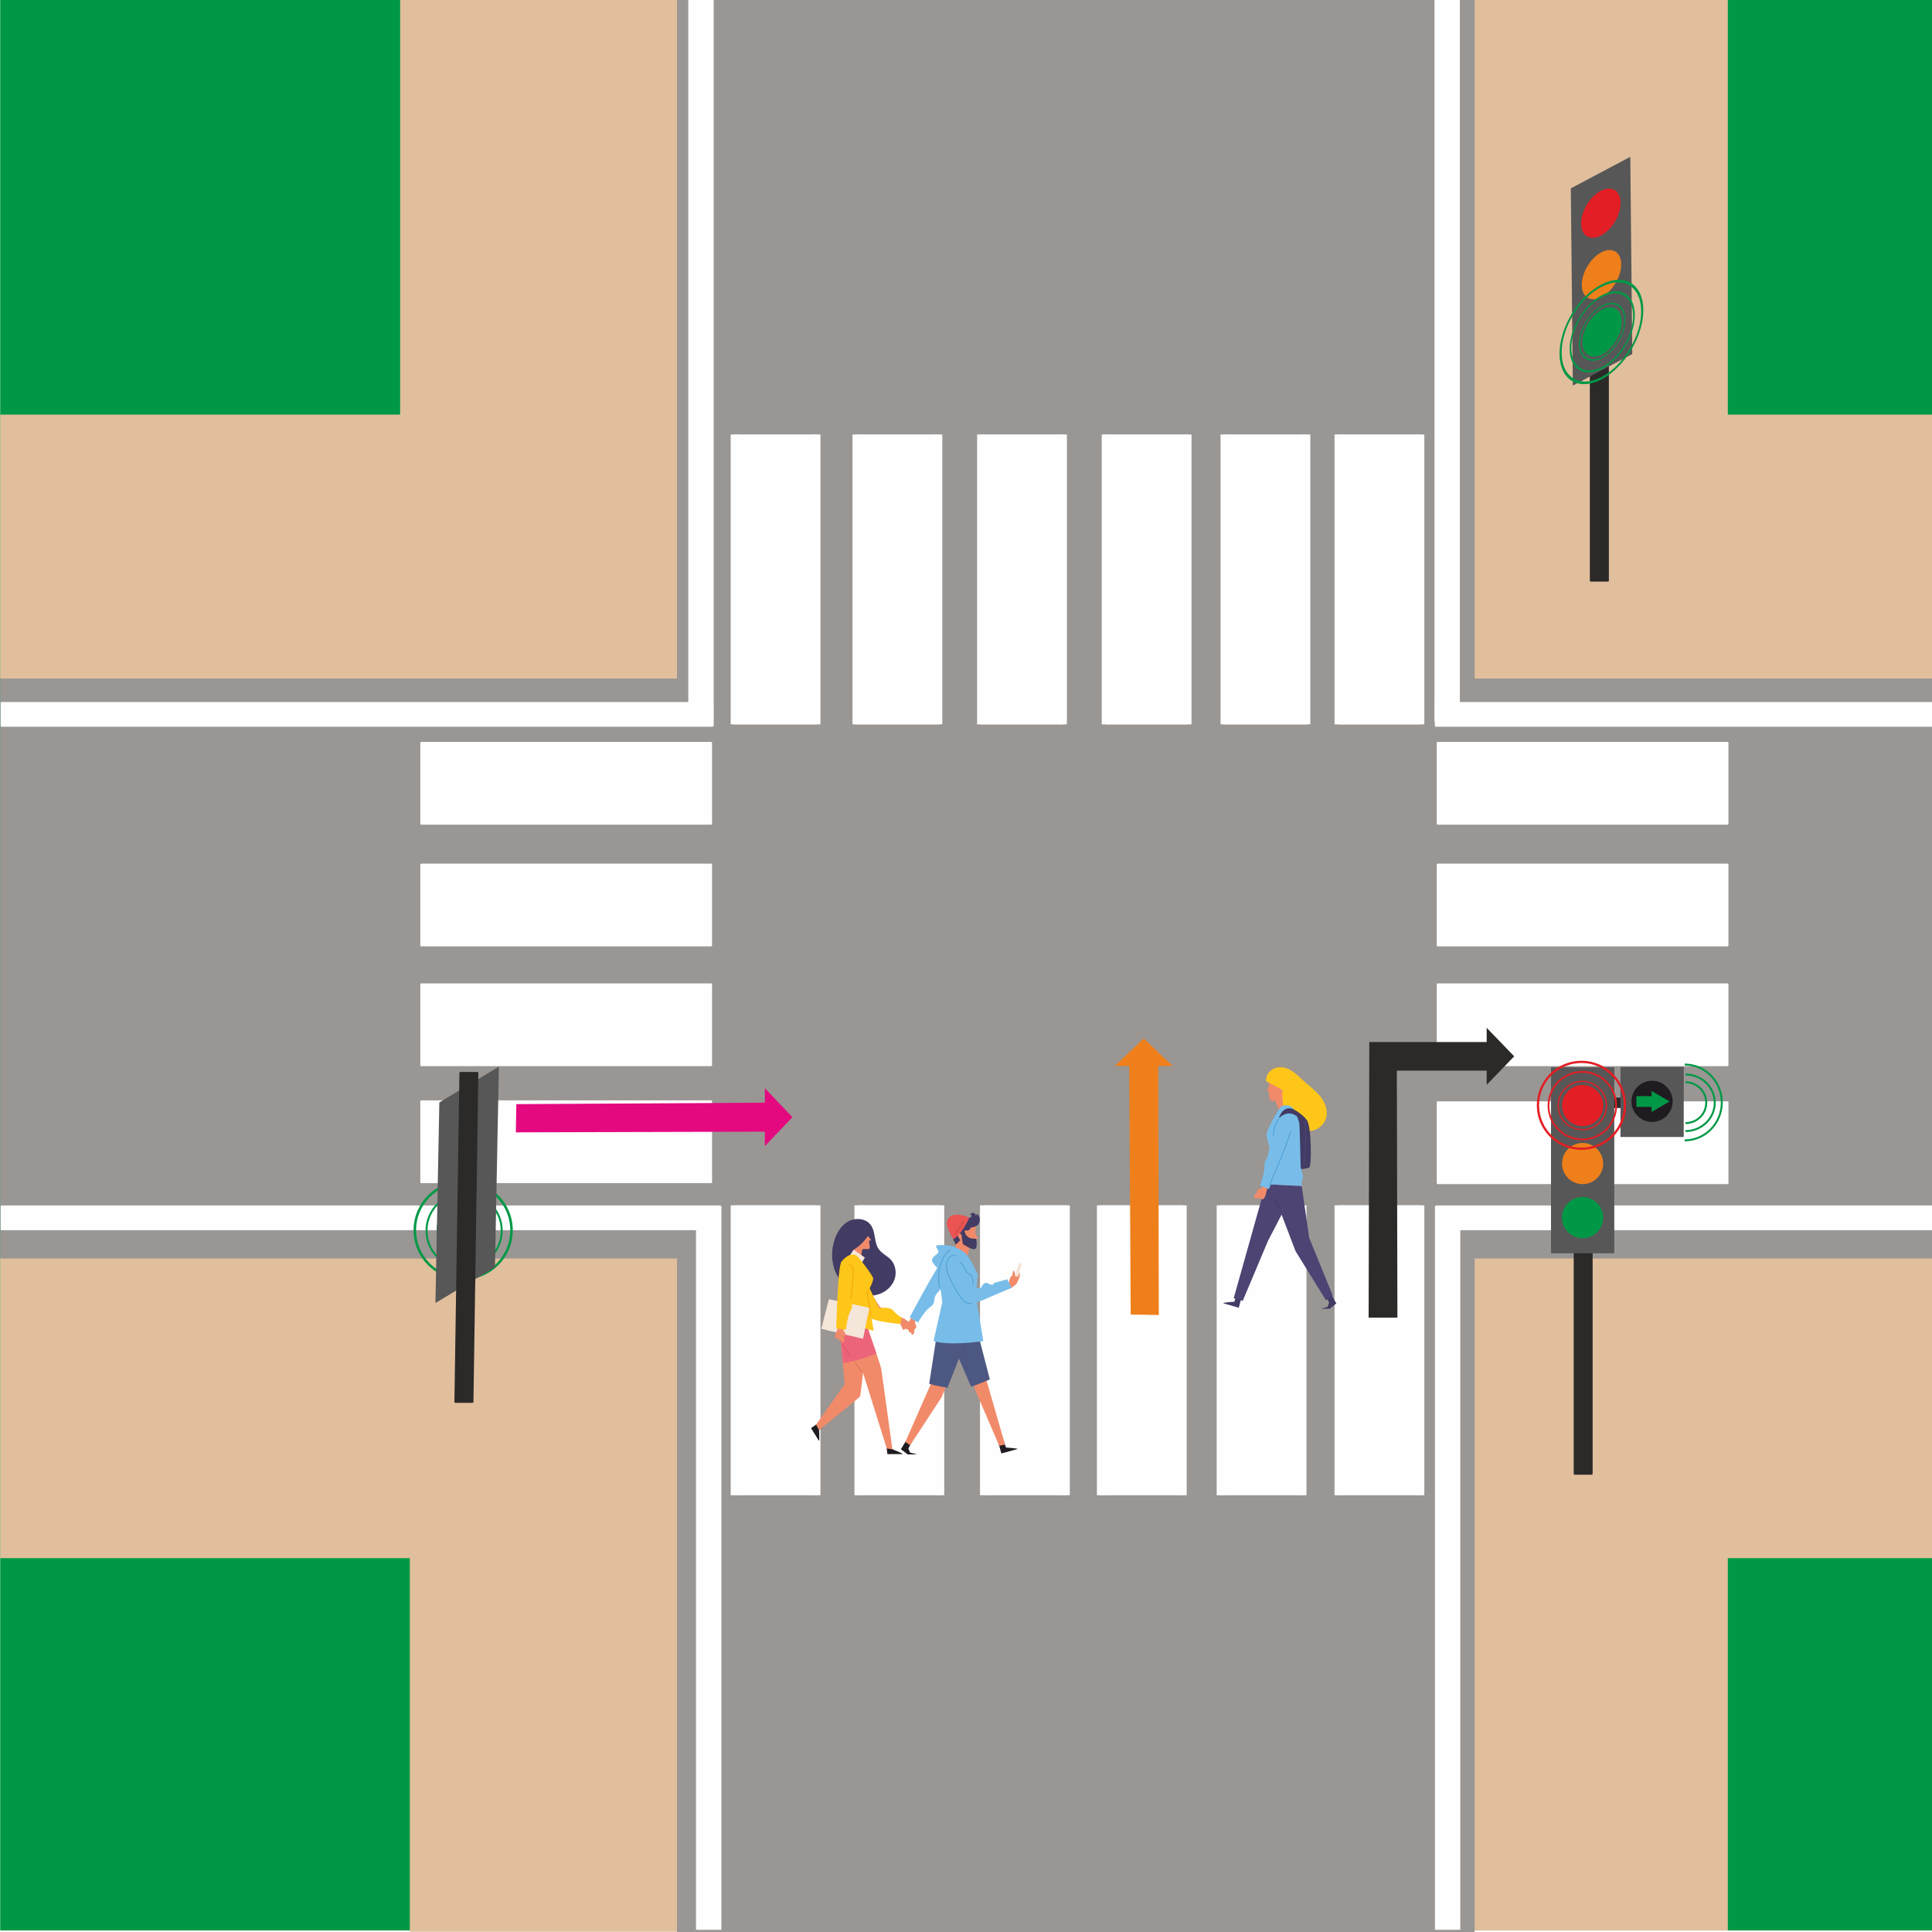
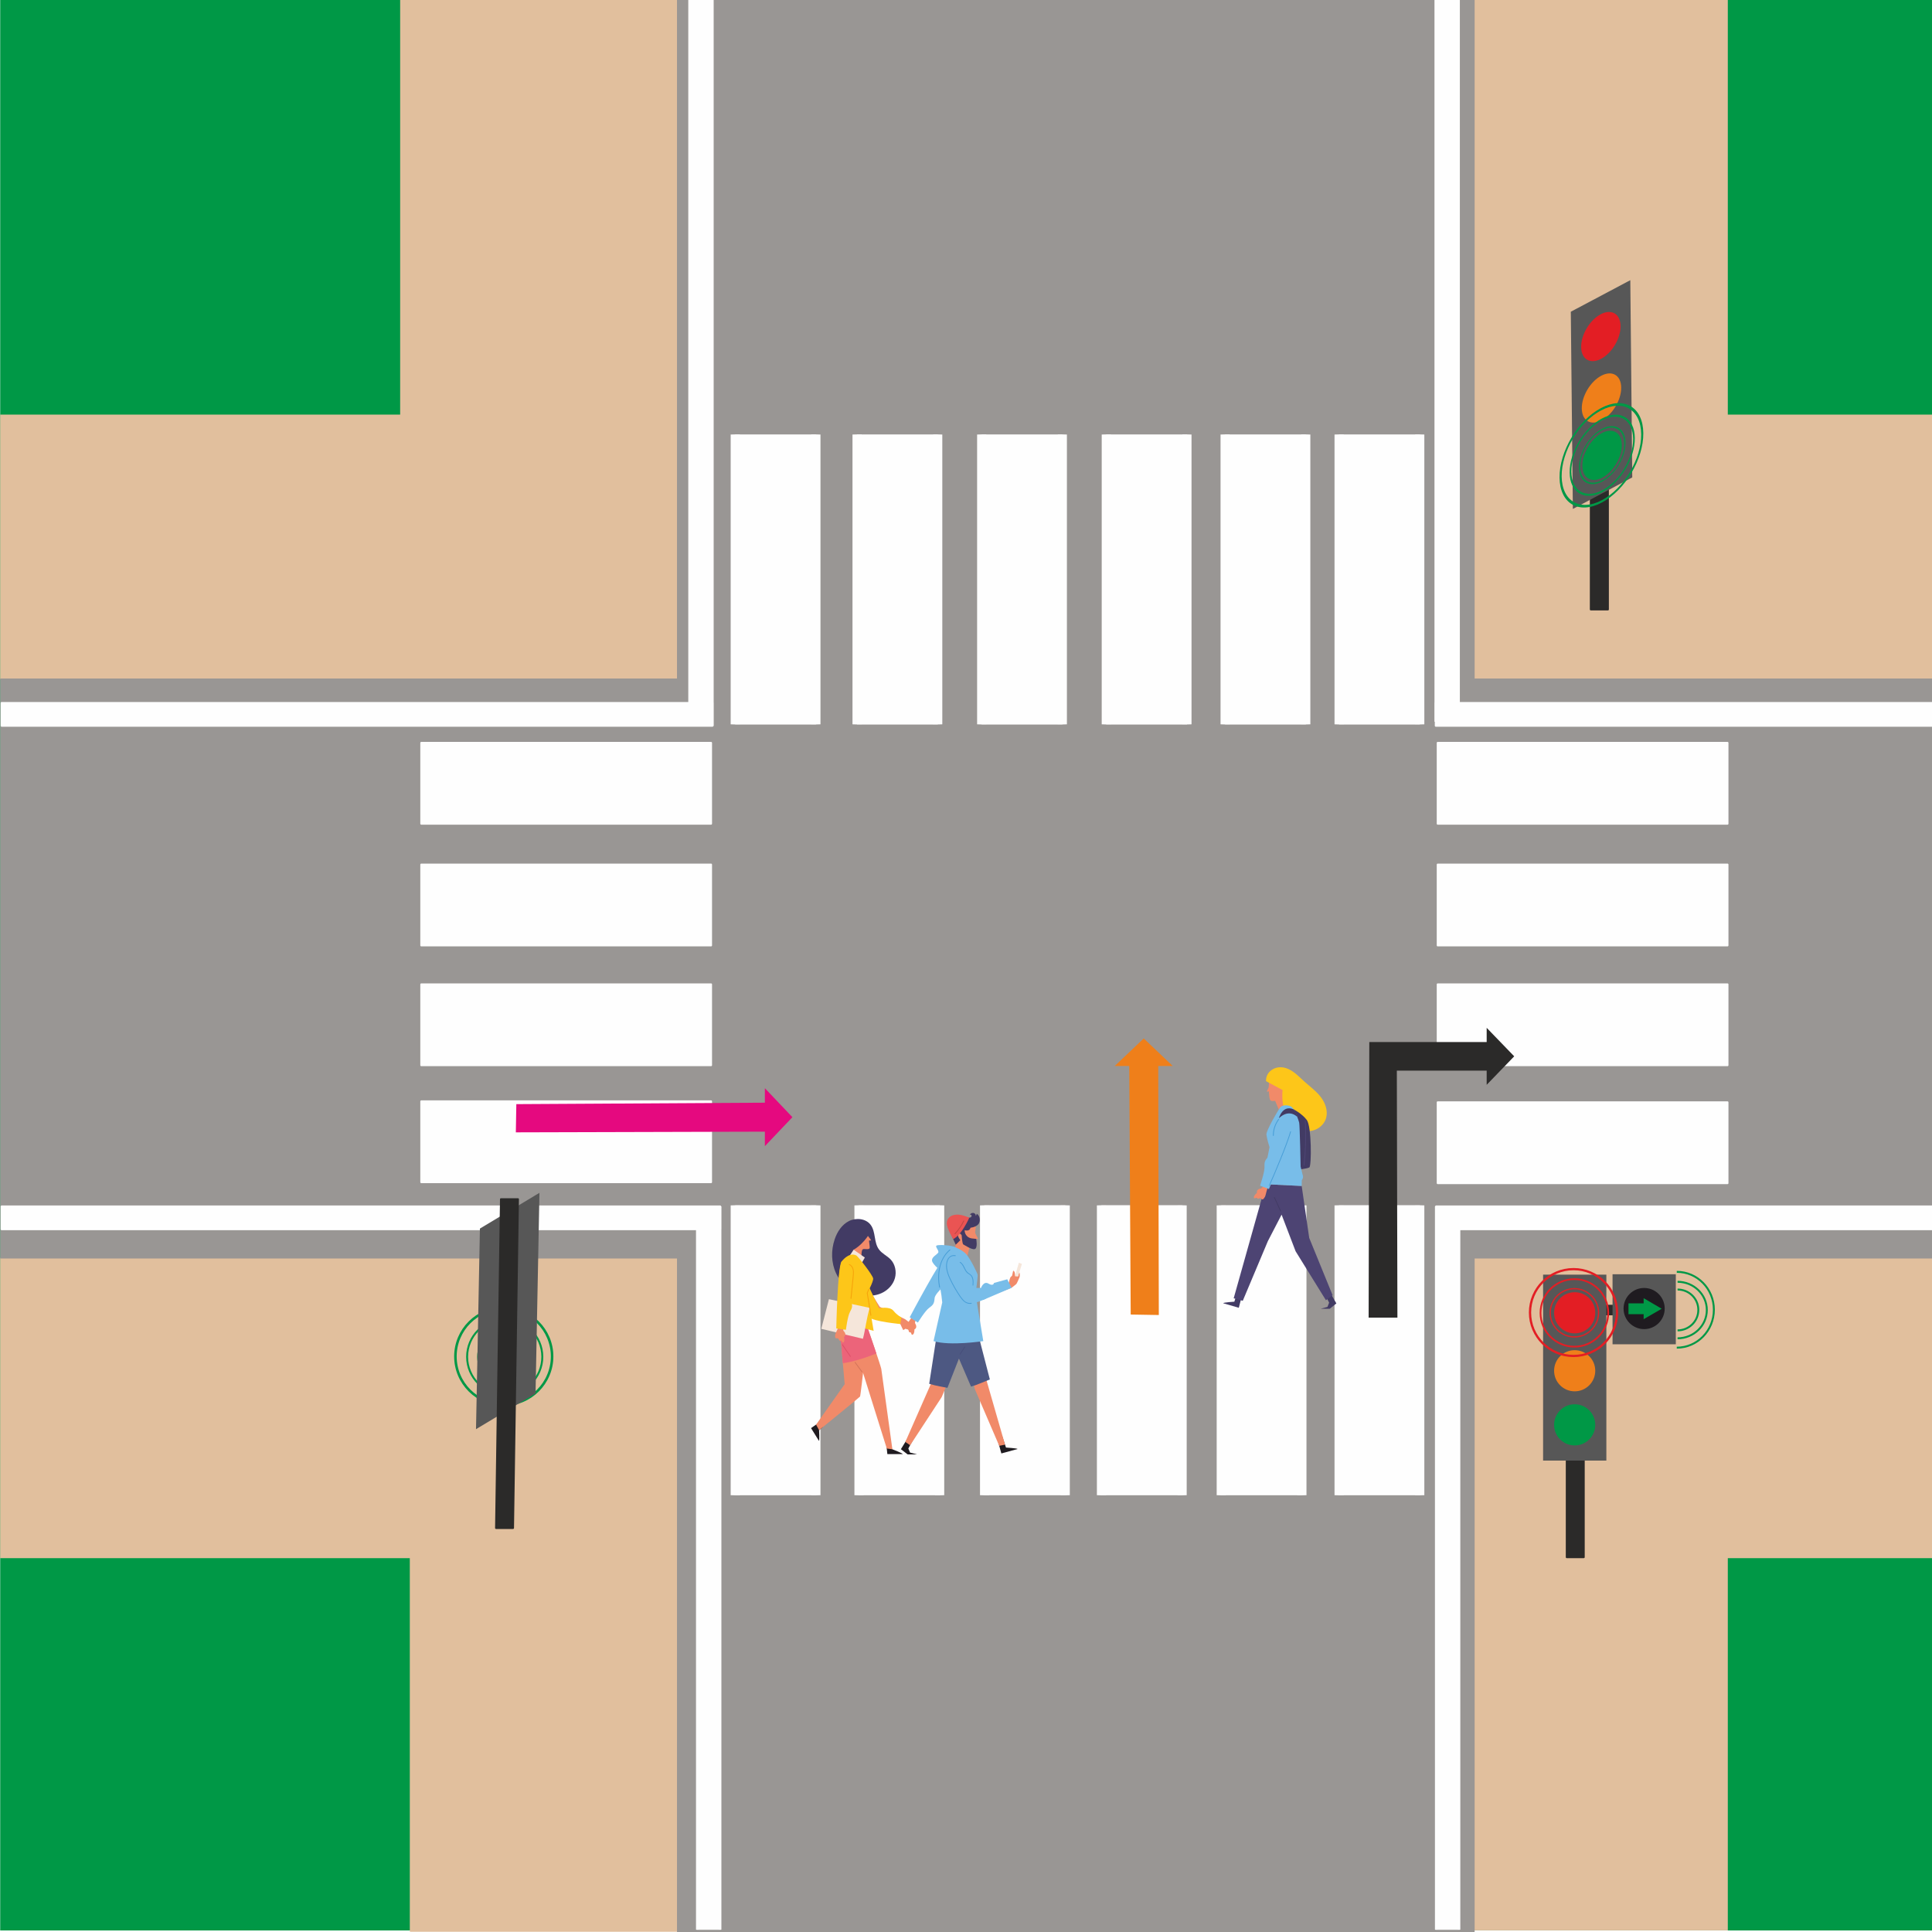
<svg xmlns="http://www.w3.org/2000/svg" xml:space="preserve" width="200mm" height="200mm" version="1.1" style="shape-rendering:geometricPrecision; text-rendering:geometricPrecision; image-rendering:optimizeQuality; fill-rule:evenodd; clip-rule:evenodd" viewBox="0 0 20000 20000">
  <defs>
    <style type="text/css">
   
    .str7 {stroke:#EF7F1A;stroke-width:20}
    .str6 {stroke:#E31E24;stroke-width:20}
    .str1 {stroke:#E1BF9D;stroke-width:20}
    .str5 {stroke:#575757;stroke-width:20}
    .str8 {stroke:#1F1B20;stroke-width:20}
    .str0 {stroke:#009846;stroke-width:20}
    .str2 {stroke:#999694;stroke-width:20}
    .str3 {stroke:#FEFEFE;stroke-width:20;stroke-linejoin:round}
    .str4 {stroke:#2B2A29;stroke-width:20;stroke-linejoin:round}
    .fil10 {fill:none}
    .fil3 {fill:#FEFEFE}
    .fil4 {fill:#2B2A29}
    .fil15 {fill:#FDC619}
    .fil24 {fill:#F6A30A}
    .fil13 {fill:#F18A69}
    .fil7 {fill:#EF7F1A}
    .fil14 {fill:#EC647A}
    .fil21 {fill:#EA5453}
    .fil6 {fill:#E31E24}
    .fil16 {fill:#F5E6DA}
    .fil17 {fill:#DF5068}
    .fil1 {fill:#E1BF9D}
    .fil25 {fill:#D4745A}
    .fil22 {fill:#BF4642}
    .fil19 {fill:#78BDE9}
    .fil5 {fill:#575757}
    .fil23 {fill:#489ED7}
    .fil18 {fill:#4D5882}
    .fil29 {fill:#4D4473}
    .fil20 {fill:#464E7A}
    .fil11 {fill:#423B64}
    .fil8 {fill:#1F1B20}
    .fil12 {fill:#1F1B20}
    .fil0 {fill:#009846}
    .fil2 {fill:#999694}
    .fil28 {fill:#2B2A29;fill-rule:nonzero}
    .fil27 {fill:#EF7F1A;fill-rule:nonzero}
    .fil26 {fill:#E5097F;fill-rule:nonzero}
    .fil9 {fill:#009846;fill-rule:nonzero}
   
  </style>
  </defs>
  <g id="Vrstva_x0020_1">
    <rect class="fil0 str0" x="12" y="-6" width="20000" height="19980" />
    <rect class="fil1 str1" x="12" y="4302" width="19993" height="2721" />
    <rect class="fil1 str1" transform="matrix(6.33249E-015 -0.95113 0.892905 9.40708E-014 14501.2 19974.1)" width="21007" height="3781" />
    <rect class="fil1 str1" x="12" y="13030" width="20000" height="3090" />
    <rect class="fil1 str1" transform="matrix(5.42624E-015 -0.292059 0.76512 2.88859E-014 4249.99 19994.1)" width="21007" height="3781" />
    <rect class="fil1 str1" transform="matrix(5.42624E-015 -0.288142 0.76512 2.84985E-014 4149.99 6050.14)" width="21007" height="3781" />
    <rect class="fil2 str2" x="12" y="7034" width="20000" height="5984" />
    <rect class="fil2 str2" transform="matrix(-2.90524E-014 0.948042 -1.4222 -2.95837E-013 15251.2 -5.88256)" width="21096" height="5786" />
    <rect class="fil3 str3" x="17" y="12489" width="7438" height="236" />
    <rect class="fil3 str3" transform="matrix(-2.08861E-014 0.357928 -1.34058 -1.46483E-013 7374.42 -2.74433)" width="20999" height="176" />
    <rect class="fil3 str3" transform="matrix(-2.08861E-014 0.356425 -1.34058 -1.45868E-013 7454.42 12489.5)" width="20999" height="176" />
    <rect class="fil3 str3" x="14867" y="12489" width="5145" height="236" />
    <rect class="fil3 str3" transform="matrix(-2.08861E-014 0.356425 -1.34058 -1.45868E-013 15103.8 12489.5)" width="20999" height="176" />
    <rect class="fil3 str3" x="17" y="7277" width="7358" height="236" />
    <rect class="fil3 str3" x="14863" y="7277" width="5150" height="236" />
-     <g id="_2622027539456">
+     <g id="_2070909865728">
      <rect class="fil3 str3" x="14883" y="11411" width="3000" height="837" />
      <rect class="fil3 str3" x="14883" y="10190" width="3000" height="837" />
      <rect class="fil3 str3" x="14883" y="8950" width="3000" height="837" />
      <rect class="fil3 str3" x="14883" y="7690" width="3000" height="837" />
    </g>
-     <g id="_2622027570624">
+     <g id="_2070909866368">
      <rect class="fil3 str3" x="4361" y="11401" width="3000" height="837" />
      <rect class="fil3 str3" x="4361" y="10190" width="3000" height="837" />
      <rect class="fil3 str3" x="4361" y="8950" width="3000" height="837" />
      <rect class="fil3 str3" x="4361" y="7690" width="3000" height="837" />
    </g>
-     <g id="_2621928235216">
-       <g>
-         <path class="fil4 str4" d="M16469 11372c87,0 173,0 260,0 86,0 172,0 259,0l0 88 -519 0 0 -88z" />
-         <path class="fil4 str4" d="M16301 15256c0,-568 0,-1135 0,-1703 0,-567 0,-1134 0,-1702l176 0 0 3405 -176 0z" />
-         <g>
-           <polygon class="fil5 str5" points="16066,11059 16701,11059 16701,12964 16066,12964 " />
-           <circle class="fil6 str6" cx="16383" cy="11445" r="203" />
-           <circle class="fil7 str7" cx="16383" cy="12045" r="203" />
-           <circle class="fil0 str0" cx="16383" cy="12605" r="203" />
-         </g>
-         <g>
-           <polygon class="fil5 str5" points="16785,11055 17420,11055 17420,11760 16785,11760 " />
-           <circle class="fil8 str8" cx="17102" cy="11401" r="203" />
-           <path class="fil9 str0" d="M16950 11448l157 0 0 46 157 -92 -157 -91 0 46 -157 0 0 91zm79 0m78 23m79 -23m0 -91m-79 -23m-78 23m-79 45" />
-         </g>
-       </g>
-       <g>
-         <path class="fil10 str0" d="M17448 11123c167,0 303,131 303,293 0,161 -136,293 -303,293" />
-         <path class="fil10 str0" d="M17440 11020c212,0 384,176 384,393 0,216 -172,392 -384,392" />
-         <path class="fil10 str0" d="M17448 11203c119,0 215,95 215,212 0,117 -96,211 -215,211" />
-       </g>
-       <g>
-         <ellipse class="fil10 str6" transform="matrix(-7.25545E-014 -0.891819 0.912315 -7.09245E-014 16380.1 11445.6)" rx="392" ry="384" />
-         <ellipse class="fil10 str6" transform="matrix(-9.32846E-014 -1.14661 1.17298 -9.11878E-014 16371.3 11442)" rx="392" ry="384" />
-         <ellipse class="fil10 str6" transform="matrix(-5.18249E-014 -0.636998 0.651658 -5.06591E-014 16380.1 11444.4)" rx="392" ry="384" />
-       </g>
-     </g>
-     <g id="_2621928263248">
-       <path class="fil4 str4" d="M16468 6011c0,-568 0,-1135 0,-1702 0,-568 0,-1135 0,-1703l177 0 0 3405 -177 0z" />
-       <g>
-         <g>
-           <polygon class="fil5 str5" points="16271,1956 16867,1640 16887,3659 16292,3975 " />
-           <circle class="fil6 str6" transform="matrix(1.30778 -0.693685 0.0152882 1.47773 16572 2207.04)" r="146" />
-           <circle class="fil7 str7" transform="matrix(1.30778 -0.693685 0.0152882 1.47773 16578.6 2843.1)" r="146" />
-           <circle class="fil0 str0" transform="matrix(1.30778 -0.693685 0.0152882 1.47773 16584.8 3436.74)" r="146" />
-         </g>
-         <g>
-           <ellipse class="fil10 str0" transform="matrix(-0.00978096 -0.945405 0.855907 -0.453999 16586.2 3435.8)" rx="392" ry="384" />
-           <ellipse class="fil10 str0" transform="matrix(-0.0125754 -1.21551 1.10046 -0.583714 16577.9 3436.37)" rx="392" ry="384" />
-           <ellipse class="fil10 str0" transform="matrix(-0.00698623 -0.675273 0.611366 -0.324287 16586.2 3434.57)" rx="392" ry="384" />
-         </g>
-       </g>
-     </g>
-     <g id="_2621928260528">
-       <g>
-         <ellipse class="fil10 str0" transform="matrix(-8.06161E-014 -0.99091 1.01368 -7.8805E-014 4804.58 12739.5)" rx="392" ry="384" />
-         <ellipse class="fil10 str0" transform="matrix(-1.0365E-013 -1.27402 1.30331 -1.0132E-013 4794.72 12735.5)" rx="392" ry="384" />
-         <ellipse class="fil10 str0" transform="matrix(-5.75833E-014 -0.707775 0.724064 -5.62879E-014 4804.58 12738.2)" rx="392" ry="384" />
-       </g>
-       <polygon class="fil5 str5" points="4558,11418 5154,11060 5114,13113 4518,13471 " />
-       <path class="fil4 str4" d="M4714 14512c9,-567 17,-1135 26,-1702 9,-568 17,-1135 26,-1703l176 0 -51 3405 -177 0z" />
+     <g id="_2070913170192">
+       <path class="fil4 str4" d="M16387 13517c86,0 173,0 259,0 87,0 173,0 259,0l0 89 -518 0 0 -89z" />
+       <path class="fil4 str4" d="M16219 16120c0,-354 0,-708 0,-1062 0,-354 0,-708 0,-1061l176 0 0 2123 -176 0z" />
+       <g>
+         <polygon class="fil5 str5" points="15984,13205 16619,13205 16619,15110 15984,15110 " />
+         <circle class="fil6 str6" cx="16301" cy="13590" r="203" />
+         <circle class="fil7 str7" cx="16301" cy="14190" r="203" />
+         <circle class="fil0 str0" cx="16301" cy="14750" r="203" />
+       </g>
+       <g>
+         <polygon class="fil5 str5" points="16703,13201 17338,13201 17338,13906 16703,13906 " />
+         <circle class="fil8 str8" cx="17020" cy="13546" r="203" />
+         <path class="fil9 str0" d="M16868 13594l157 0 0 45 157 -91 -157 -92 0 46 -157 0 0 92zm78 0m79 23m78 -23m0 -92m-78 -23m-79 23m-78 46" />
+       </g>
+       <g>
+         <path class="fil10 str0" d="M17366 13269c167,0 303,131 303,292 0,162 -136,293 -303,293" />
+         <path class="fil10 str0" d="M17358 13166c212,0 384,175 384,392 0,217 -172,393 -384,393" />
+         <path class="fil10 str0" d="M17366 13349c119,0 215,94 215,211 0,117 -96,212 -215,212" />
+       </g>
+       <g>
+         <ellipse class="fil10 str6" transform="matrix(-7.25545E-014 -0.891819 0.912315 -7.09245E-014 16297.8 13591.1)" rx="392" ry="384" />
+         <ellipse class="fil10 str6" transform="matrix(-9.32846E-014 -1.14661 1.17298 -9.11878E-014 16289 13587.5)" rx="392" ry="384" />
+         <ellipse class="fil10 str6" transform="matrix(-5.18249E-014 -0.636998 0.651658 -5.06591E-014 16297.8 13590)" rx="392" ry="384" />
+       </g>
+     </g>
+     <path class="fil4 str4" d="M16468 6309c0,-404 0,-808 0,-1213 0,-404 0,-808 0,-1213l177 0 0 2426 -177 0z" />
+     <g id="_2070913164912">
+       <g>
+         <polygon class="fil5 str5" points="16271,3233 16867,2917 16887,4936 16292,5252 " />
+         <circle class="fil6 str6" transform="matrix(1.30778 -0.693685 0.0152882 1.47773 16572 3484.11)" r="146" />
+         <circle class="fil7 str7" transform="matrix(1.30778 -0.693685 0.0152882 1.47773 16578.6 4120.17)" r="146" />
+         <circle class="fil0 str0" transform="matrix(1.30778 -0.693685 0.0152882 1.47773 16584.8 4713.81)" r="146" />
+       </g>
+       <g>
+         <ellipse class="fil10 str0" transform="matrix(-0.00978096 -0.945405 0.855907 -0.453999 16586.2 4712.87)" rx="392" ry="384" />
+         <ellipse class="fil10 str0" transform="matrix(-0.0125754 -1.21551 1.10046 -0.583714 16577.9 4713.44)" rx="392" ry="384" />
+         <ellipse class="fil10 str0" transform="matrix(-0.00698623 -0.675273 0.611366 -0.324287 16586.2 4711.64)" rx="392" ry="384" />
+       </g>
+     </g>
+     <g id="_2070913165616">
+       <g>
+         <ellipse class="fil10 str0" transform="matrix(-8.06161E-014 -0.99091 1.01368 -7.8805E-014 5224.81 14045.8)" rx="392" ry="384" />
+         <ellipse class="fil10 str0" transform="matrix(-1.0365E-013 -1.27402 1.30331 -1.0132E-013 5214.95 14041.8)" rx="392" ry="384" />
+         <ellipse class="fil10 str0" transform="matrix(-5.75833E-014 -0.707775 0.724064 -5.62879E-014 5224.81 14044.5)" rx="392" ry="384" />
+       </g>
+       <polygon class="fil5 str5" points="4978,12724 5574,12366 5534,14419 4938,14777 " />
+       <path class="fil4 str4" d="M5135 15818c8,-567 17,-1135 25,-1702 9,-567 17,-1135 26,-1702l176 0 -51 3404 -176 0z" />
    </g>
    <rect class="fil3 str3" transform="matrix(-2.08861E-014 0.355972 -1.34058 -1.45683E-013 15099 -5.879)" width="20999" height="176" />
    <rect class="fil3 str3" transform="matrix(1.592E-014 -0.142863 4.74336 2.98572E-014 7611.29 7498.2)" width="20999" height="176" />
    <rect class="fil3 str3" transform="matrix(1.592E-014 -0.142863 4.74336 2.98572E-014 8872.41 7498.2)" width="20999" height="176" />
    <rect class="fil3 str3" transform="matrix(1.592E-014 -0.142863 4.74336 2.98572E-014 10162.4 7498.2)" width="20999" height="176" />
    <rect class="fil3 str3" transform="matrix(1.592E-014 -0.142863 4.74336 2.98572E-014 11452.4 7498.2)" width="20999" height="176" />
    <rect class="fil3 str3" transform="matrix(1.592E-014 -0.142863 4.74336 2.98572E-014 12682.4 7498.2)" width="20999" height="176" />
    <rect class="fil3 str3" transform="matrix(1.592E-014 -0.142863 4.74336 2.98572E-014 13862.4 7498.2)" width="20999" height="176" />
-     <g id="_2621928256176">
+     <g id="_2070913161680">
      <rect class="fil3 str3" transform="matrix(1.592E-014 -0.142863 4.74336 2.98572E-014 7611.29 15478.2)" width="20999" height="176" />
      <rect class="fil3 str3" transform="matrix(1.592E-014 -0.142863 4.74336 2.98572E-014 8892.41 15478.2)" width="20999" height="176" />
      <rect class="fil3 str3" transform="matrix(1.592E-014 -0.142863 4.74336 2.98572E-014 10192.4 15478.2)" width="20999" height="176" />
      <rect class="fil3 str3" transform="matrix(1.592E-014 -0.142863 4.74336 2.98572E-014 11402.4 15478.2)" width="20999" height="176" />
      <rect class="fil3 str3" transform="matrix(1.592E-014 -0.142863 4.74336 2.98572E-014 12642.4 15478.2)" width="20999" height="176" />
      <rect class="fil3 str3" transform="matrix(1.592E-014 -0.142863 4.74336 2.98572E-014 13862.4 15478.2)" width="20999" height="176" />
    </g>
-     <g id="_2621928244016">
+     <g id="_2070913182224">
      <path class="fil11" d="M8640 12831c-38,113 -36,241 15,350 50,109 150,196 268,223 68,16 142,11 206,-19 64,-30 116,-86 135,-153 19,-67 3,-145 -45,-195 -37,-38 -89,-60 -120,-103 -54,-72 -32,-181 -85,-253 -49,-67 -151,-78 -225,-41 -74,37 -123,112 -149,191z" />
      <path class="fil12" d="M9238 15003l0 0c0,0 107,41 108,50l-160 0 -11 -100 63 50z" />
      <path class="fil12" d="M8518 14773l-39 32c0,0 6,105 -1,111l-82 -132 82 -58 40 47z" />
      <path class="fil13" d="M8936 14198c0,0 -28,249 -33,259 -6,9 -424,348 -424,348l-31 -57 296 -419 -43 -496 235 365z" />
      <path class="fil13" d="M8692 13569c105,10 212,19 305,66l-25 82c0,0 145,419 151,454 5,35 115,832 115,832l-58 -8 -244 -778c0,0 -305,-360 -291,-502 7,-64 27,-112 47,-146z" />
      <path class="fil14" d="M9072 14011c-44,-131 -100,-294 -100,-294l25 -82c-93,-47 -200,-56 -305,-66 -20,34 -40,82 -47,146 -4,45 23,111 62,180l18 217c38,-5 74,-13 111,-22 0,0 0,0 0,0 4,-1 8,-2 12,-4 5,-1 9,-2 14,-3l0 0c35,-10 71,-21 106,-33 35,-12 69,-25 104,-39z" />
      <path class="fil13" d="M8922 13067c0,0 -13,-114 8,-133 14,-12 59,7 72,-12 4,-6 -3,-49 -6,-77 -1,-8 22,1 21,-7 -2,-9 -40,-47 -38,-57 19,-154 -239,-159 -246,-38 -4,75 32,152 104,194l-42 80 127 50z" />
      <path class="fil13" d="M8994 13346l113 182c0,0 242,120 256,125 14,5 86,66 95,80 9,14 -27,20 -34,20 -7,0 -29,-10 -29,-10 0,0 -43,26 -45,26 -2,-1 -30,-63 -30,-63 0,0 -282,-71 -305,-90 -22,-18 -109,-228 -109,-228l88 -42z" />
      <path class="fil15" d="M8987 13303l113 240c0,0 110,-23 149,26 39,48 82,69 82,69l-11 68c0,0 -280,-25 -323,-71 -43,-46 -40,-297 -40,-297l30 -35z" />
      <polygon class="fil16" points="8923,13070 8953,13018 8837,12937 8797,12997 " />
      <path class="fil15" d="M8711 13061c0,0 72,-102 151,-66 20,8 174,207 177,240 3,34 -61,150 -61,150l66 392 -453 -125 100 -241c0,0 -32,-131 20,-350z" />
      <path class="fil17" d="M8804 14045c-1,0 -3,0 -4,-1 -30,-43 -58,-81 -83,-122 -1,-2 0,-5 2,-6 2,-1 4,0 6,2 25,40 52,78 82,121 2,2 1,4 -1,6 0,0 -1,0 -2,0z" />
      <path class="fil13" d="M10012 13008l25 -97c0,0 37,10 53,-6 7,-6 14,-35 16,-80 0,-5 18,5 19,0 0,-9 -33,-53 -30,-71 11,-65 5,-82 -14,-101 -42,-41 -190,-47 -210,24 -20,72 -14,106 23,208l-23 101 141 22z" />
      <path class="fil12" d="M10376 14872l38 113c0,0 116,7 120,15l-168 46 -44 -159 54 -15z" />
      <polygon class="fil12" points="9492,15056 9396,15056 9326,15002 9413,14861 9460,14890 9403,14995 9421,15037 " />
      <path class="fil13" d="M9729 14323c-37,-7 -48,-6 -84,-16l-273 620 50 34 326 -498 50 -119c-25,-5 -44,-17 -69,-21z" />
      <path class="fil13" d="M10209 14278c-56,21 -69,43 -127,60l9 41 253 588 60 -12 -195 -677z" />
      <path class="fil18" d="M10247 14280l-117 -452 -434 0 -77 497c36,11 73,20 111,27 26,5 53,10 78,15l119 -303 125 290c60,-16 137,-52 195,-74z" />
      <path class="fil19" d="M9869 12905c0,0 89,27 134,79 45,51 117,199 118,215 2,17 -22,200 -22,200l80 484c0,0 -343,53 -515,0l90 -400c0,0 -13,-141 -27,-157 -15,-17 11,-157 22,-222 11,-65 63,-139 80,-154 18,-15 40,-45 40,-45z" />
      <path class="fil19" d="M9898 12916c-41,-28 -186,-33 -203,-22 -17,11 23,46 19,69 -5,23 -89,53 -60,104 28,50 113,110 113,110l131 -261z" />
      <path class="fil20" d="M9940 14022c-1,0 -2,-1 -3,-1 -2,-1 -2,-4 -1,-6l48 -74c1,-2 4,-3 6,-2 2,2 3,4 1,6l-48 75c-1,1 -2,2 -3,2z" />
      <path class="fil11" d="M10110 12564c1,8 -3,17 -10,23 5,-15 -11,-31 -27,-31 -16,-1 -27,9 -36,22 4,-7 16,-5 20,2 3,7 -1,16 -7,21 -7,4 -16,5 -24,5 -18,0 -37,-5 -55,-10 -18,-5 -37,-10 -55,-10 -19,0 -39,6 -52,19 -14,13 -18,38 -10,55 -47,19 -14,101 0,137 15,37 40,88 40,88l48 -47c0,0 -37,-43 -20,-62 16,-19 33,11 33,11 0,0 5,90 18,96 12,5 87,58 119,47 31,-12 14,-105 14,-105l-47 -5c-42,-5 -74,-42 -73,-85l0 0c0,0 51,17 60,-25 35,-5 78,-20 91,-52 14,-33 3,-76 -27,-94z" />
      <path class="fil21" d="M10034 12606c0,0 -79,181 -167,221 0,0 -68,-114 -66,-165 1,-51 39,-84 97,-88 59,-5 136,32 136,32z" />
      <path class="fil13" d="M9474 13700c-8,-12 9,-41 21,-56 -9,-16 -10,-53 -18,-70 -53,92 -90,130 -95,143 -9,27 -13,43 10,44 22,2 9,33 28,31 19,-2 10,34 29,24 19,-10 17,-54 17,-54 0,0 37,-15 8,-62z" />
      <path class="fil19" d="M9804 12984c-58,30 -387,653 -387,653l85 54c0,0 74,-121 115,-151 41,-30 54,-43 58,-102 4,-59 190,-205 220,-271 29,-65 -50,-204 -91,-183z" />
      <path class="fil22" d="M9886 12777c-1,0 -2,-1 -3,-2 -2,-1 -2,-4 0,-6 36,-39 67,-84 90,-132 1,-2 4,-3 6,-2 2,1 3,3 2,5 -24,50 -55,95 -92,135 -1,1 -2,2 -3,2z" />
      <path class="fil23" d="M9727 13330c-3,0 -4,-2 -5,-4 -24,-124 -8,-293 109,-391 1,-1 4,-1 6,1 1,1 1,4 -1,6 -114,96 -129,260 -105,383 0,2 -1,4 -4,5 0,0 0,0 0,0z" />
      <path class="fil19" d="M10155 13333l-50 0c0,0 -123,-282 -165,-317 -42,-35 -53,296 17,395 69,99 86,99 220,46 134,-52 -22,-124 -22,-124z" />
      <path class="fil13" d="M10554 13221c6,-13 2,-52 -3,-48 -4,3 -9,25 -9,25l-2 11c0,0 -8,-3 -8,0 -1,2 -3,16 -3,16l-2 26 27 -30z" />
      <polygon class="fil16" points="10492,13271 10522,13160 10547,13072 10579,13084 10520,13274 " />
      <path class="fil13" d="M10175 13336l25 100c0,0 258,-100 272,-105 0,0 39,-31 47,-37 8,-6 33,-67 35,-73 2,-6 -46,-9 -46,-9 0,0 -1,-30 -4,-39 -1,-5 -12,-28 -17,-13l-10 46 -16 15c-8,11 -17,56 -17,56l-269 59z" />
      <path class="fil19" d="M10155 13333c0,0 27,-76 78,-45 51,31 57,-7 57,-7l137 -38 45 88 -295 126 -22 -124z" />
      <path class="fil23" d="M10039 13497c-18,0 -37,-6 -54,-19 -20,-14 -34,-34 -48,-53 -39,-57 -74,-118 -104,-181 -19,-41 -37,-85 -39,-132 -1,-44 11,-81 34,-101 16,-15 37,-21 62,-17 3,1 4,3 4,5 0,2 -2,4 -5,4 -22,-4 -41,1 -56,14 -20,18 -32,54 -30,94 1,46 19,90 38,130 29,62 64,122 103,179 13,18 28,38 46,52 21,14 44,20 64,15 2,-1 4,1 5,3 1,2 -1,5 -3,5 -6,2 -11,2 -17,2z" />
      <path class="fil23" d="M10072 13309c0,0 0,0 0,0 -3,-1 -4,-3 -4,-5 3,-37 3,-78 -23,-102 -5,-5 -10,-8 -16,-12 -6,-4 -11,-7 -16,-11 -16,-14 -26,-34 -35,-53 -11,-22 -21,-43 -41,-55 -2,-1 -3,-4 -2,-6 2,-2 4,-2 6,-1 23,13 34,36 45,58 9,19 18,38 33,50 4,4 9,7 14,11 6,4 13,8 18,13 29,26 28,70 25,109 0,2 -2,4 -4,4z" />
      <path class="fil16" d="M9004 13539l-423 -90 -79 307 431 103c28,-106 37,-216 71,-320z" />
      <path class="fil13" d="M8733 13778c-10,-10 1,-42 10,-60 -13,-13 -20,-49 -32,-64 -33,101 -62,145 -64,158 -4,29 -5,45 18,42 22,-3 16,30 34,24 18,-6 17,32 33,18 16,-13 5,-56 5,-56 0,0 35,-22 -4,-62z" />
      <path class="fil15" d="M8711 13061c-40,51 -54,691 -54,691l100 14c0,0 17,-141 42,-185 24,-45 30,-62 9,-117 -21,-56 62,-202 61,-274 0,-72 -130,-165 -158,-129z" />
      <path class="fil24" d="M9015 13621c-2,0 -4,-2 -4,-4l-38 -232c0,-1 0,-1 1,-2l16 -39c1,-2 3,-3 5,-2 3,1 4,4 3,6l-16 37 38 231c0,2 -2,4 -4,4 0,0 0,1 -1,1z" />
      <path class="fil24" d="M8809 13446c0,0 0,0 0,0 -2,-1 -4,-3 -4,-5l23 -231c2,-22 4,-45 0,-66 -6,-24 -20,-43 -38,-50 -2,-1 -3,-3 -2,-5 1,-3 3,-4 5,-3 21,9 37,29 43,56 5,23 3,46 1,69l-23 231c-1,2 -2,4 -5,4z" />
      <path class="fil25" d="M8923 14206c-1,0 -3,-1 -3,-2l-72 -98c-1,-2 0,-5 1,-6 2,-1 5,-1 6,1l72 98c1,2 1,5 -1,6 -1,1 -2,1 -3,1z" />
      <path class="fil11" d="M8837 12937c123,-73 178,-194 178,-194l-58 -85c0,0 -206,-60 -259,85 -53,146 139,194 139,194z" />
    </g>
    <polygon class="fil26" points="8203,11565 7918,11865 7918,11715 5340,11722 5345,11430 7918,11415 7918,11265 " />
    <polygon class="fil27" points="11840,10750 12140,11035 11990,11035 11996,13613 11705,13608 11690,11035 11540,11035 " />
    <polygon class="fil28" points="15675,10935 15390,10640 15390,10787 14175,10787 14168,13640 14466,13640 14460,11083 15390,11083 15390,11230 " />
-     <g id="_2621928238992">
+     <g id="_2070913179056">
      <path class="fil11" d="M12815 13358l-37 117c0,0 -113,7 -116,16l162 47 43 -165 -52 -15z" />
      <polygon class="fil11" points="13673,13548 13766,13548 13834,13493 13750,13347 13704,13377 13759,13485 13742,13529 " />
      <polygon class="fil29" points="13103,12259 12771,13440 12865,13466 13125,12848 13267,12574 13412,12953 13726,13460 13795,13408 13553,12815 13475,12277 " />
      <path class="fil11" d="M13258 12540c1,0 1,0 2,0 2,-2 3,-5 1,-7 -7,-12 -20,-41 -33,-69 -13,-29 -25,-57 -33,-70 -1,-2 -4,-3 -6,-1 -2,1 -2,4 -1,6 8,12 20,41 33,69 13,29 25,57 33,70 1,2 2,2 4,2z" />
      <path class="fil13" d="M13241 11493l-41 -98c0,0 -35,10 -50,-6 -6,-6 -12,-37 -14,-77 -1,-4 -1,-9 -1,-14 -1,-5 -20,9 -20,3 0,-10 19,-40 19,-50 1,-50 7,-98 25,-116 40,-41 179,-47 198,25 19,71 2,153 -55,208l38 102 -99 23z" />
      <path class="fil15" d="M13143 11094c-25,25 -39,62 -37,98 57,32 114,60 171,92 -8,92 2,189 43,270 42,82 119,146 206,154 87,9 180,-49 203,-139 19,-75 -12,-156 -59,-216 -47,-60 -108,-104 -164,-154 -54,-49 -105,-104 -170,-133 -65,-30 -142,-24 -193,28z" />
      <path class="fil11" d="M13392 11484c0,0 86,44 136,110 50,66 50,478 26,491 -23,14 -139,27 -147,23 -7,-5 0,-127 0,-127l-15 -497z" />
      <path class="fil19" d="M13464 12076l20 83c9,19 6,42 -8,58l0 0 -1 60 -372 -18 -25 -59 64 -324c0,0 -27,-87 -32,-130 -5,-42 124,-257 143,-283 18,-25 92,-30 123,0 31,31 66,130 73,158 7,29 15,455 15,455z" />
      <path class="fil11" d="M13428 11561c0,0 -81,-88 -189,15 0,0 37,-143 153,-92 0,0 31,36 36,77z" />
      <path class="fil29" d="M13500 12066c2,0 3,-2 4,-4 16,-152 21,-307 12,-460 0,-2 -2,-4 -4,-4 -2,0 -4,2 -4,5 8,152 4,306 -13,458 0,2 2,5 4,5 0,0 0,0 1,0z" />
      <path class="fil13" d="M13054 12303c14,-2 25,-34 30,-54 18,-2 46,-26 64,-30 -39,102 -45,157 -52,168 -15,25 -25,39 -40,21 -14,-17 -30,13 -40,-3 -10,-17 -32,14 -36,-8 -3,-22 32,-48 32,-48 0,0 -12,-40 42,-46z" />
      <path class="fil19" d="M13403 11576c12,66 -267,733 -267,733l-92 -35c0,0 47,-138 46,-190 -2,-52 1,-71 43,-112 43,-41 43,-285 75,-351 32,-66 187,-91 195,-45z" />
      <path class="fil23" d="M13139 12278c2,0 3,-1 4,-3 58,-128 186,-433 221,-559 1,-2 -1,-5 -3,-5 -2,-1 -4,0 -5,3 -35,125 -162,429 -220,557 -1,3 -1,5 1,6 1,1 2,1 2,1z" />
      <path class="fil23" d="M13182 11759l0 0c2,0 4,-2 4,-4 0,-60 19,-118 54,-165 2,-2 1,-5 0,-6 -2,-2 -5,-1 -6,0 -37,49 -57,109 -57,171 0,2 2,4 5,4z" />
    </g>
  </g>
</svg>
